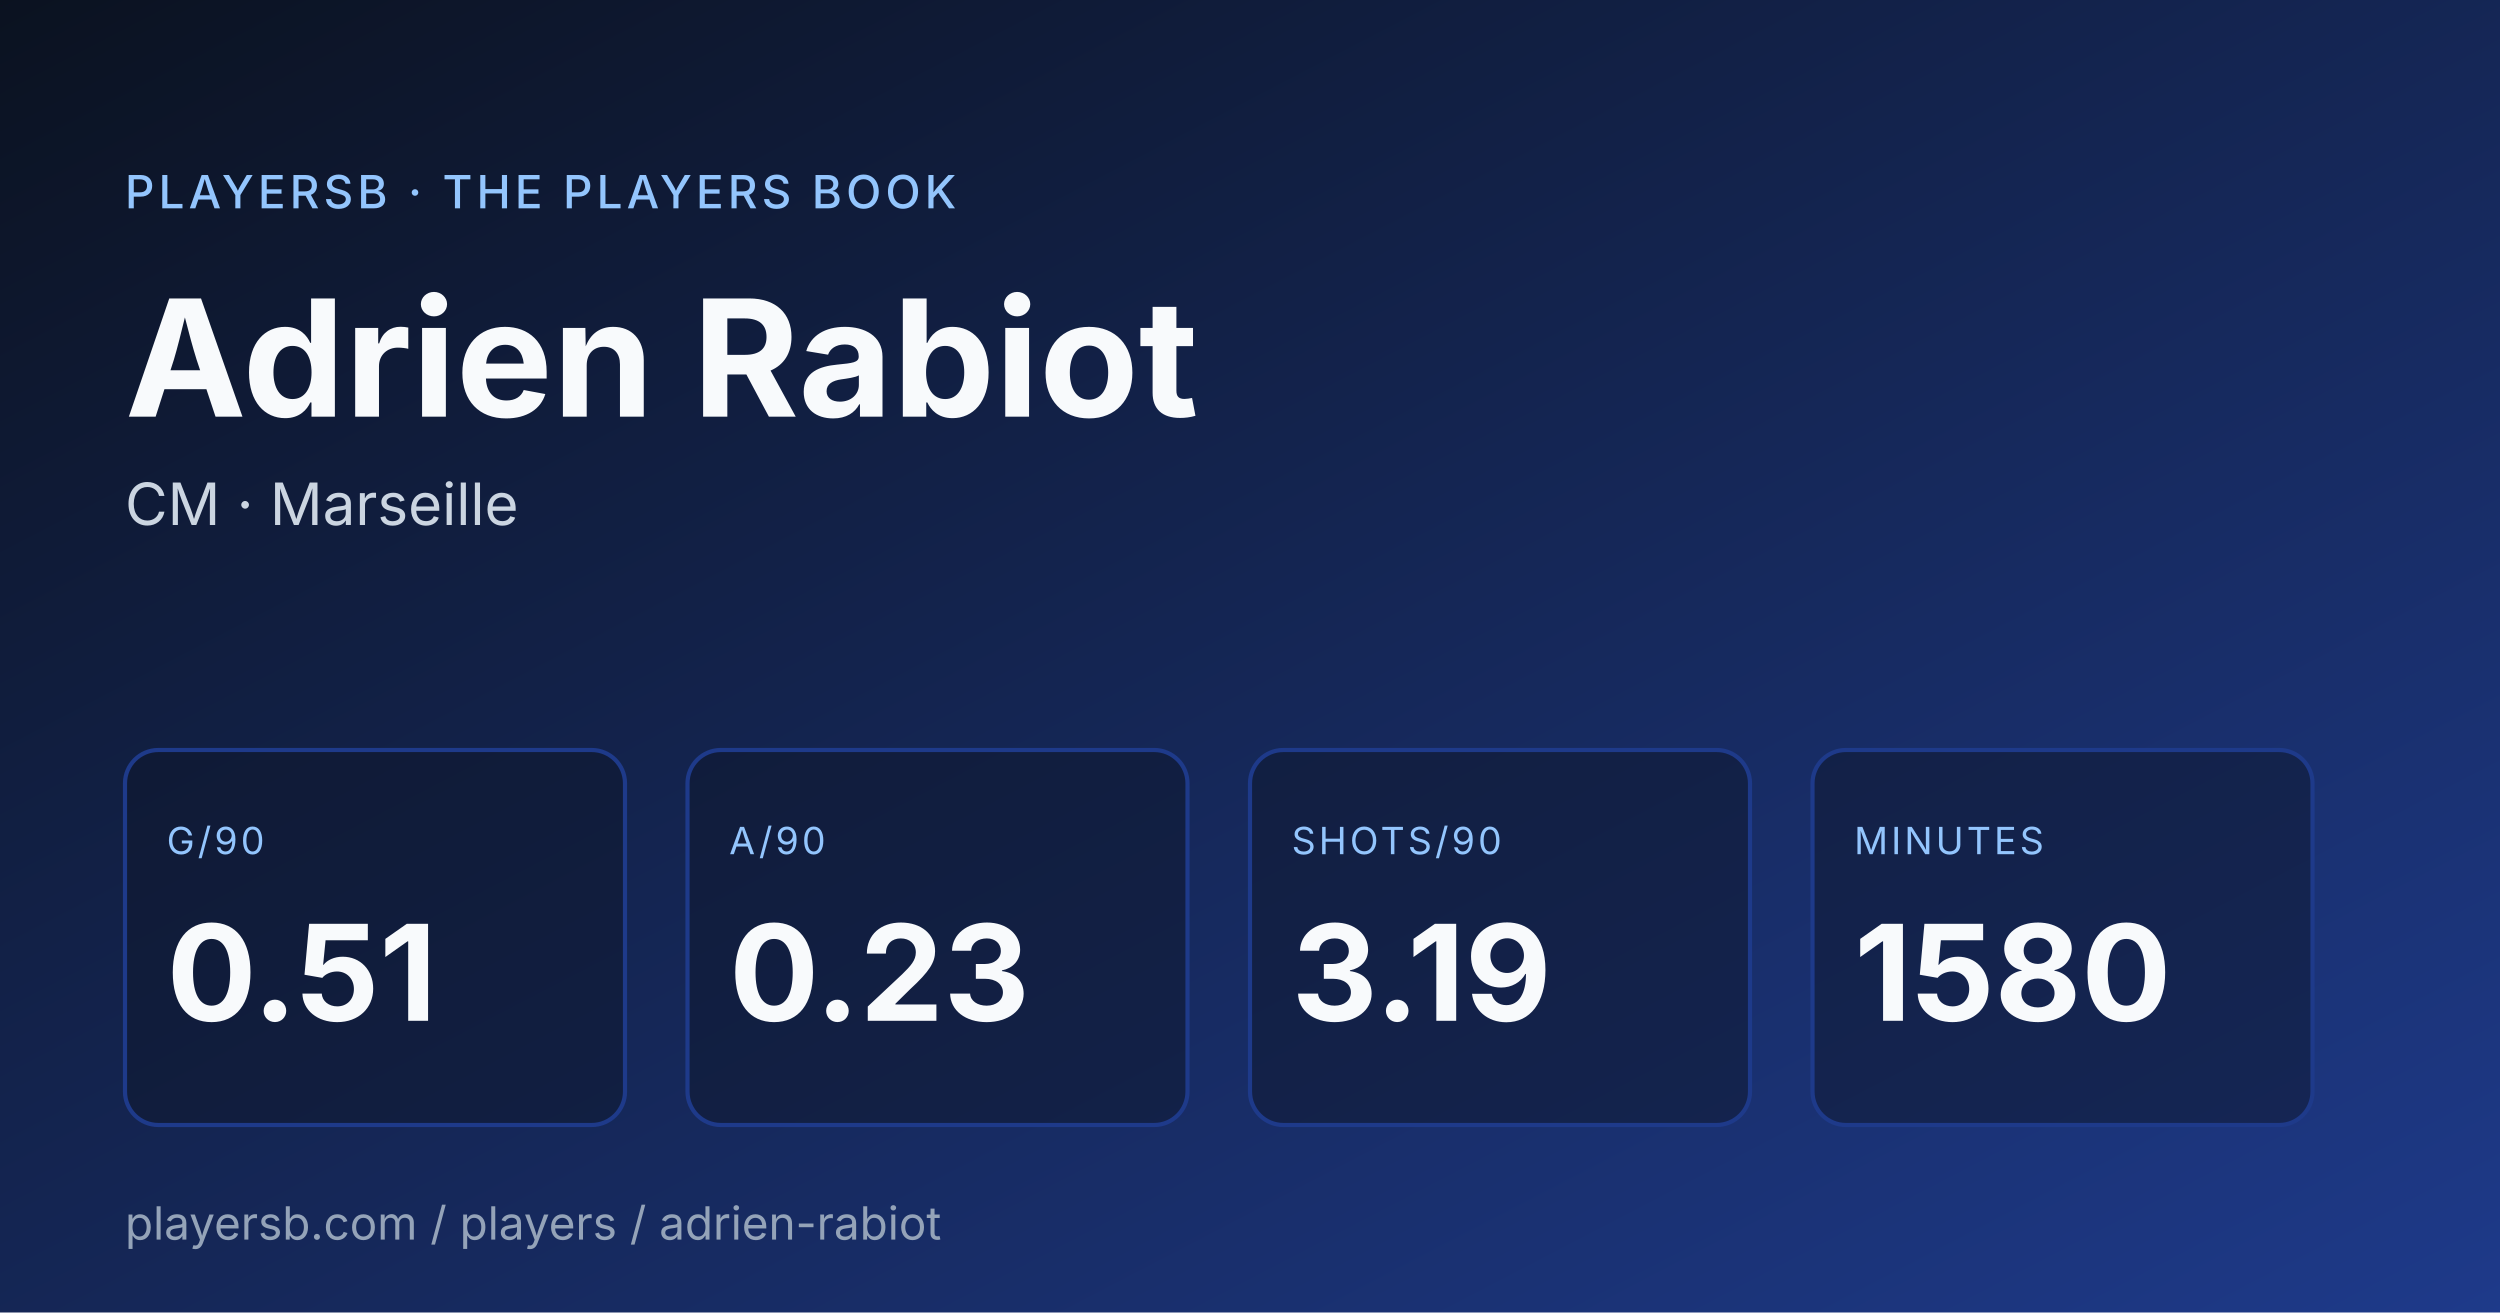
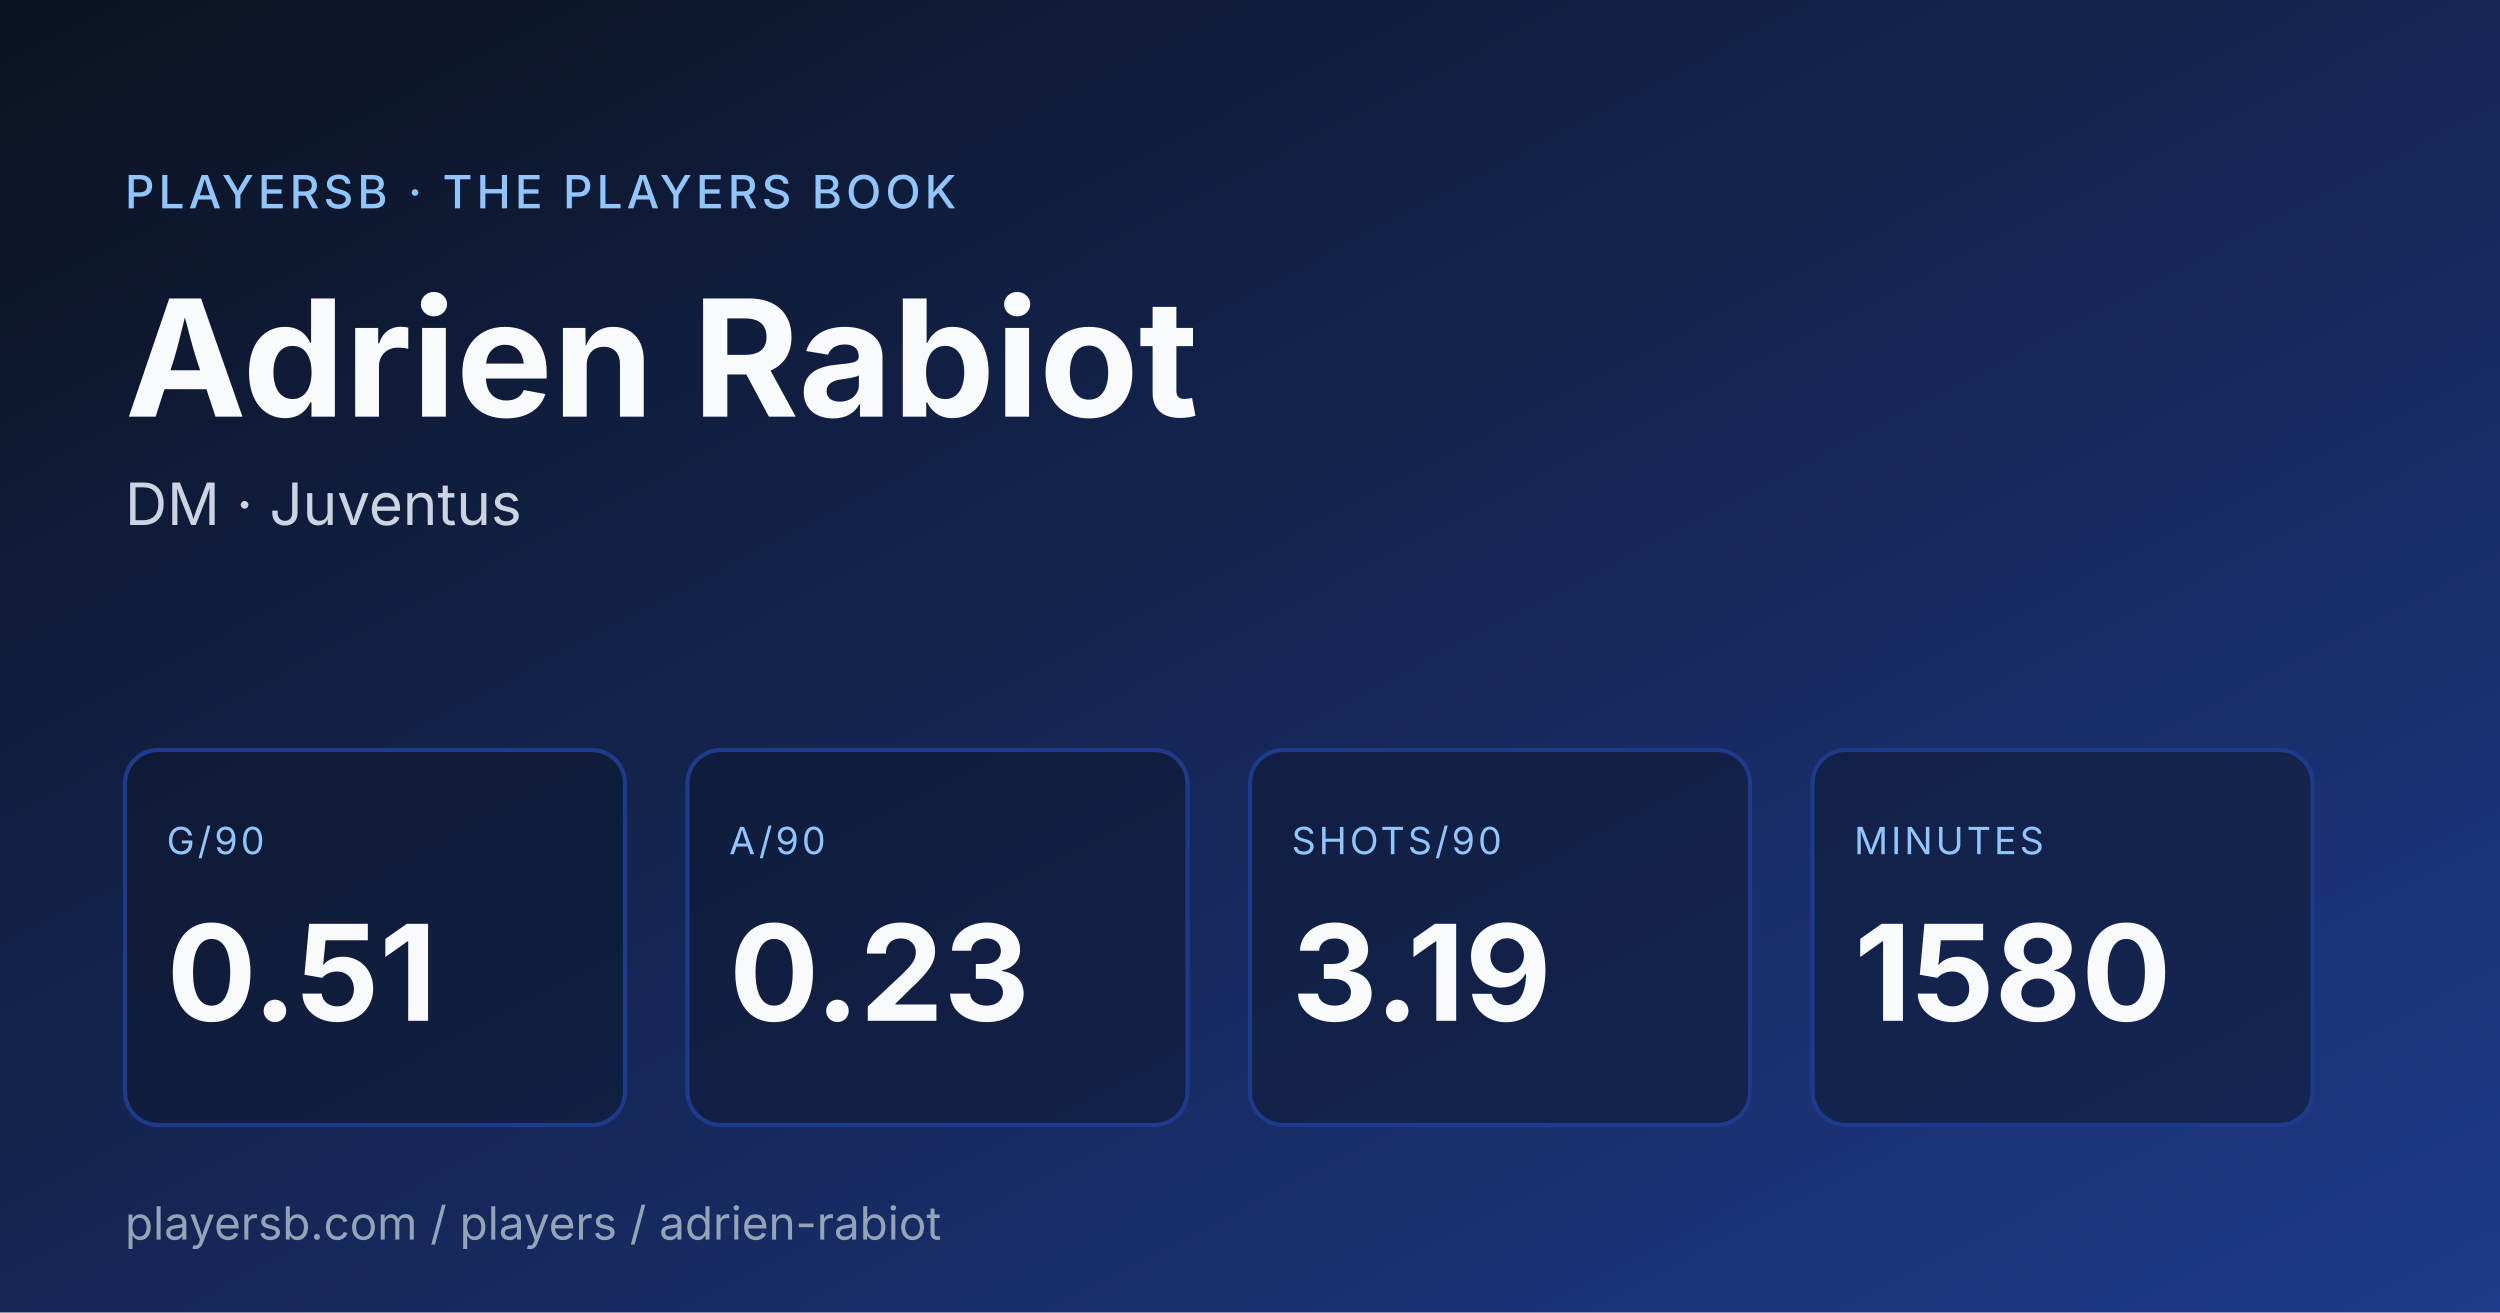
<svg xmlns="http://www.w3.org/2000/svg" width="1200" height="630" viewBox="0 0 1200 630" role="img" aria-label="PlayersB share card for Adrien Rabiot">
  <defs>
    <linearGradient id="bg" x1="0" y1="0" x2="1" y2="1">
      <stop offset="0%" stop-color="#0b1220" />
      <stop offset="100%" stop-color="#1e3a8a" />
    </linearGradient>
  </defs>
  <rect width="1200" height="630" fill="url(#bg)" />
  <g font-family="Inter, system-ui, sans-serif" fill="#f8fafc">
    <text x="60" y="100" font-size="22" font-weight="500" fill="#93c5fd" letter-spacing="2">PLAYERSB · THE PLAYERS BOOK</text>
    <text x="60" y="200" font-size="78" font-weight="700">Adrien Rabiot</text>
-     <text x="60" y="252" font-size="28" fill="#cbd5e1">CM · Marseille</text>
+     <text x="60" y="252" font-size="28" fill="#cbd5e1">DM · Juventus</text>
    <g transform="translate(60, 360)">
      <rect width="240" height="180" rx="16" fill="#0f172a" fill-opacity="0.5" stroke="#1e3a8a" stroke-width="2" />
      <text x="20" y="50" font-size="18" fill="#93c5fd" letter-spacing="1.5">G/90</text>
      <text x="20" y="130" font-size="64" font-weight="700">0.51</text>
    </g>
    <g transform="translate(330, 360)">
      <rect width="240" height="180" rx="16" fill="#0f172a" fill-opacity="0.5" stroke="#1e3a8a" stroke-width="2" />
      <text x="20" y="50" font-size="18" fill="#93c5fd" letter-spacing="1.5">A/90</text>
      <text x="20" y="130" font-size="64" font-weight="700">0.23</text>
    </g>
    <g transform="translate(600, 360)">
      <rect width="240" height="180" rx="16" fill="#0f172a" fill-opacity="0.5" stroke="#1e3a8a" stroke-width="2" />
      <text x="20" y="50" font-size="18" fill="#93c5fd" letter-spacing="1.5">SHOTS/90</text>
      <text x="20" y="130" font-size="64" font-weight="700">3.19</text>
    </g>
    <g transform="translate(870, 360)">
      <rect width="240" height="180" rx="16" fill="#0f172a" fill-opacity="0.5" stroke="#1e3a8a" stroke-width="2" />
      <text x="20" y="50" font-size="18" fill="#93c5fd" letter-spacing="1.5">MINUTES</text>
      <text x="20" y="130" font-size="64" font-weight="700">1580</text>
    </g>
    <text x="60" y="595" font-size="22" fill="#94a3b8">playersb.com / players / adrien-rabiot</text>
  </g>
</svg>
